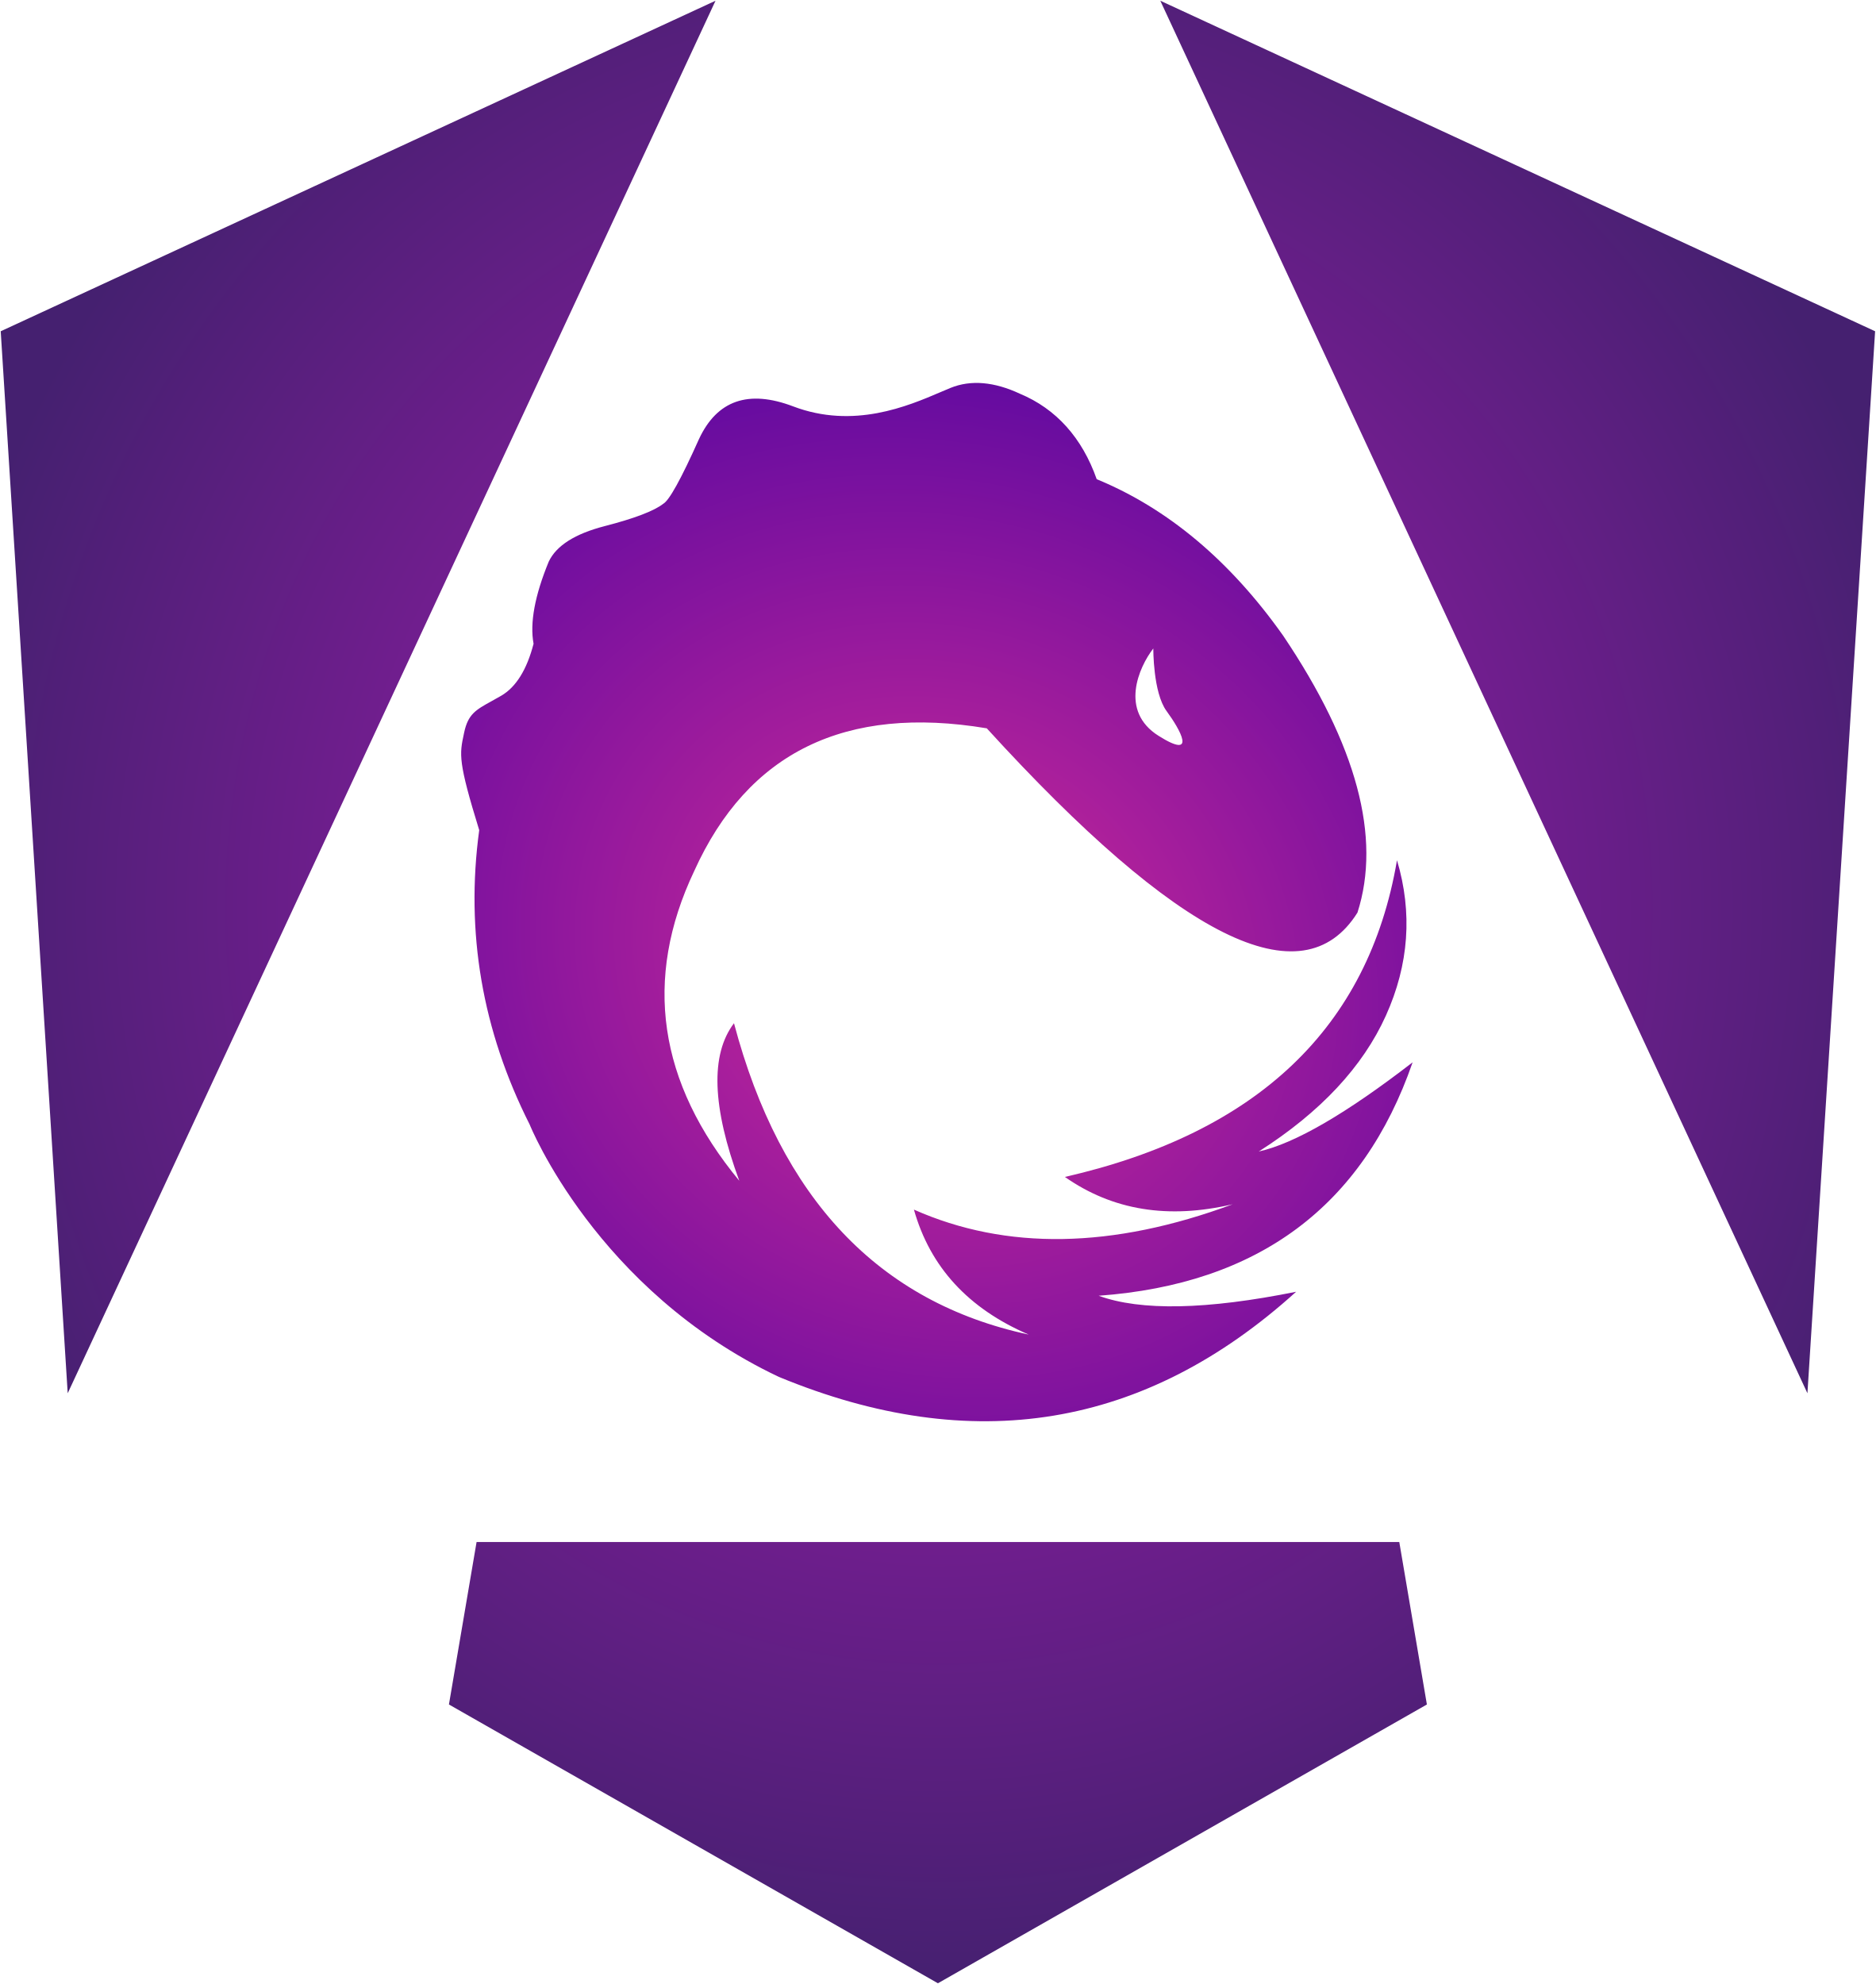
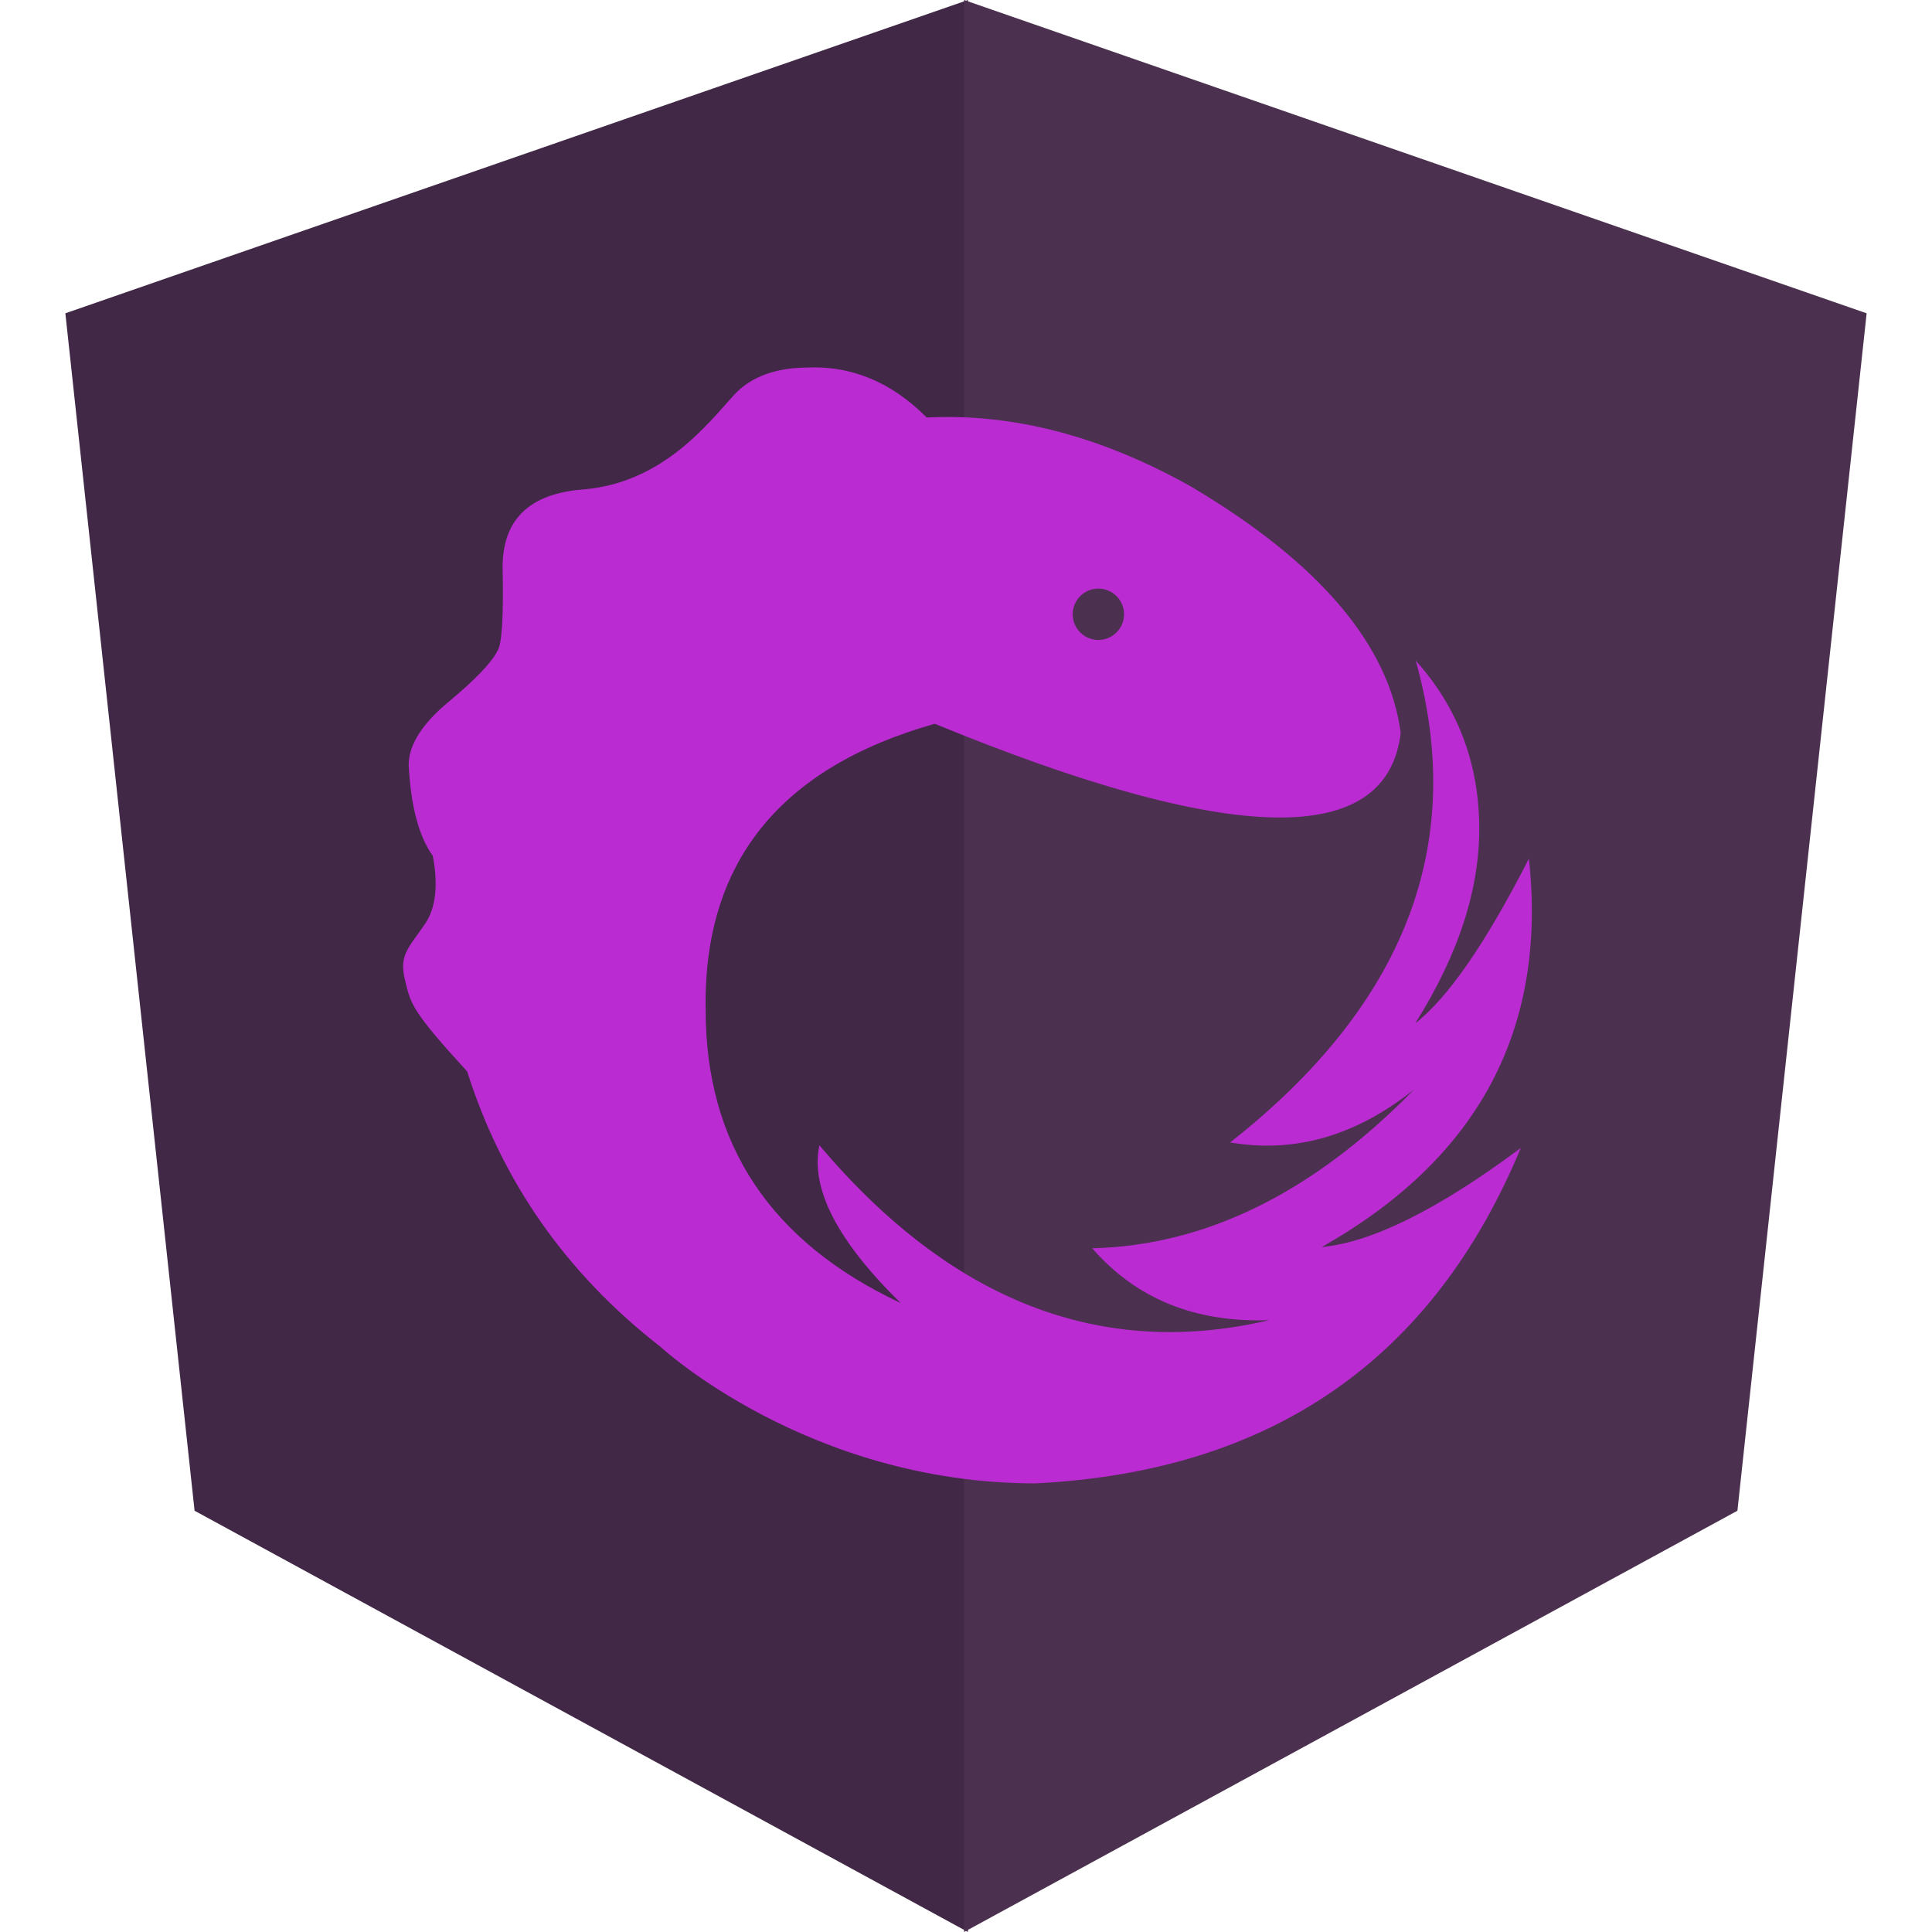
- <svg xmlns="http://www.w3.org/2000/svg" width="885" height="936" fill="none">
-   <defs>
-     <radialGradient id="a" cx="0" cy="0" r="1" gradientTransform="matrix(0 507.226 -479.575 0 442.9857 427.9355)" gradientUnits="userSpaceOnUse">
-       <stop stop-color="#aa1bb6" />
-       <stop offset="1" stop-color="#452070" />
-     </radialGradient>
-     <radialGradient id="b" cx="0" cy="0" r="1" gradientTransform="matrix(314.0004 156.9999 -140.1033 280.2072 441.9991 454.4982)" gradientUnits="userSpaceOnUse">
-       <stop offset=".271" stop-color="#b1219b" />
-       <stop offset="1" stop-color="#5306A1" />
-     </radialGradient>
-   </defs>
-   <path fill="url(#a)" d="m884.662 156.282-31.932 501.024-305.308-656.962 337.24 155.938zm-211.467 647.85-230.693 131.524-230.697-131.524 13.041-76.656h435.323l13.026 76.656zm-641.251-146.826-31.606-501.024 337.241-155.938-305.635 656.962z" />
-   <path fill="url(#b)" fill-rule="evenodd" d="m659.088 405.822-.031.223c-13.501 78.671-65.716 128.406-156.643 149.205 22.487 15.76 48.746 20.03 79.148 12.887-56.769 21.049-106.851 21.829-150.384 2.523 7.658 27.109 25.618 46.663 54.154 58.958-70.729-15.187-117.11-64.163-139.041-146.887-11.197 14.777-10.349 39.417 2.493 74.327-38.297-46.361-45.439-95.099-21.274-146.093 25.329-56.047 71.337-78.504 138.048-67.36 90.561 99.362 148.945 128.377 174.887 86.93 11.35-35.449-.319-79.058-35.081-130.67-24.962-35.259-54.36-59.988-87.947-73.794-6.876-19.519-19.109-33.187-36.275-40.34-11.959-5.576-23.016-6.665-32.698-2.725a289.18 289.18 0 0 0-4.702 1.982c-15.414 6.6-41.02 17.563-69.535 6.735-21.099-8.012-35.908-2.875-44.427 15.409-8.392 18.749-14.014 28.93-16.866 30.543-4.339 3.381-13.568 6.907-27.607 10.527-14.038 3.621-22.843 9.208-26.415 16.76-6.589 16.007-8.976 28.923-7.161 38.75-3.162 12.193-8.249 20.425-15.249 24.508a209.757 209.757 0 0 1-4.642 2.614c-7.335 4.046-11.006 6.07-12.845 14.71l-.15.703c-2.081 9.731-2.77 12.95 7.243 45.395-6.537 48.122 1.4 94.478 23.804 138.875-.028-.054 31.324 78.254 117.58 119.073 91.362 37.777 172.706 24.386 244.032-40.173-42.258 8.519-73.359 9.106-93.16 1.885 75.314-5.495 124.594-42.218 148.117-110.123-31.32 24.184-55.572 38.283-72.593 42.079 29.159-18.58 49.105-40.006 59.984-64.115 10.88-24.108 12.625-48.549 5.236-73.321zm-114.963-99.895c-6.88 8.884-16.024 29.56 2.436 41.192 18.46 11.633 10.235-2.928 3.815-11.663-6.42-8.734-6.251-29.529-6.251-29.529z" clip-rule="evenodd" />
+ <svg xmlns="http://www.w3.org/2000/svg" height="2500" width="2500" viewBox="44 11 911.963 978.148">
+   <g fill="none" fill-rule="evenodd">
+     <path d="M500.963 11L44 169.62l65.419 606.244 391.544 213.284z" fill="#412846" />
+     <path d="M499 11l456.963 158.62-65.42 606.244L499 989.148z" fill="#4b314f" />
+     <path d="M727.748 345.712l-.082-.26c20.865 23.224 31.583 50.799 32.152 82.727.57 31.927-10.148 65.607-32.399 100.935 16.63-12.928 35.835-40.833 57.552-83.393 9.381 86.252-25.475 151.768-104.894 196.637 25.356-2.338 59.021-19.032 100.775-50.14-44.557 107.274-126.484 163.873-245.78 169.798-115.293-.031-189.981-69.315-189.923-69.271-47.4-36.892-80.013-83.389-97.728-139.284-28.35-30.96-28.632-34.28-31.557-46.65-2.924-12.372 1.848-15.828 10.152-27.933 5.537-8.07 6.841-19.68 3.997-34.62-7.058-9.788-11.122-25.117-12.193-45.988 0-10.086 6.73-20.728 20.194-31.925 13.462-11.198 21.722-19.81 24.714-25.738 2.282-3.233 3.164-17.246 2.645-42.04-.14-24.353 13.382-37.603 40.565-39.748 40.773-3.22 63.768-33.884 76.578-47.83 8.54-9.297 21.18-13.816 37.12-13.903 22.444-1.052 42.864 7.551 60.455 25.305 43.815-2.266 88.696 9.55 134.171 35.148 64.624 38.389 99.893 79.961 105.806 124.508-6.926 58.625-85.68 57.093-235.91-4.612-78.617 22.269-117.268 70.525-115.984 144.768-.053 68.129 32.92 117.635 98.693 148.468-32.058-31.473-45.71-57.927-41.112-79.835 66.68 78.967 142.632 108.482 227.726 88.551-37.516 1.31-67.233-10.762-89.598-36.396 57.518-1.398 111.815-28.099 162.945-80.373-29.515 23.488-60.4 32.381-93.101 26.787 88.567-69.631 119.908-150.862 94.021-243.693zM567 335c7.18 0 13-5.82 13-13s-5.82-13-13-13-13 5.82-13 13 5.82 13 13 13z" fill="#ba2bd2" />
+   </g>
</svg>
